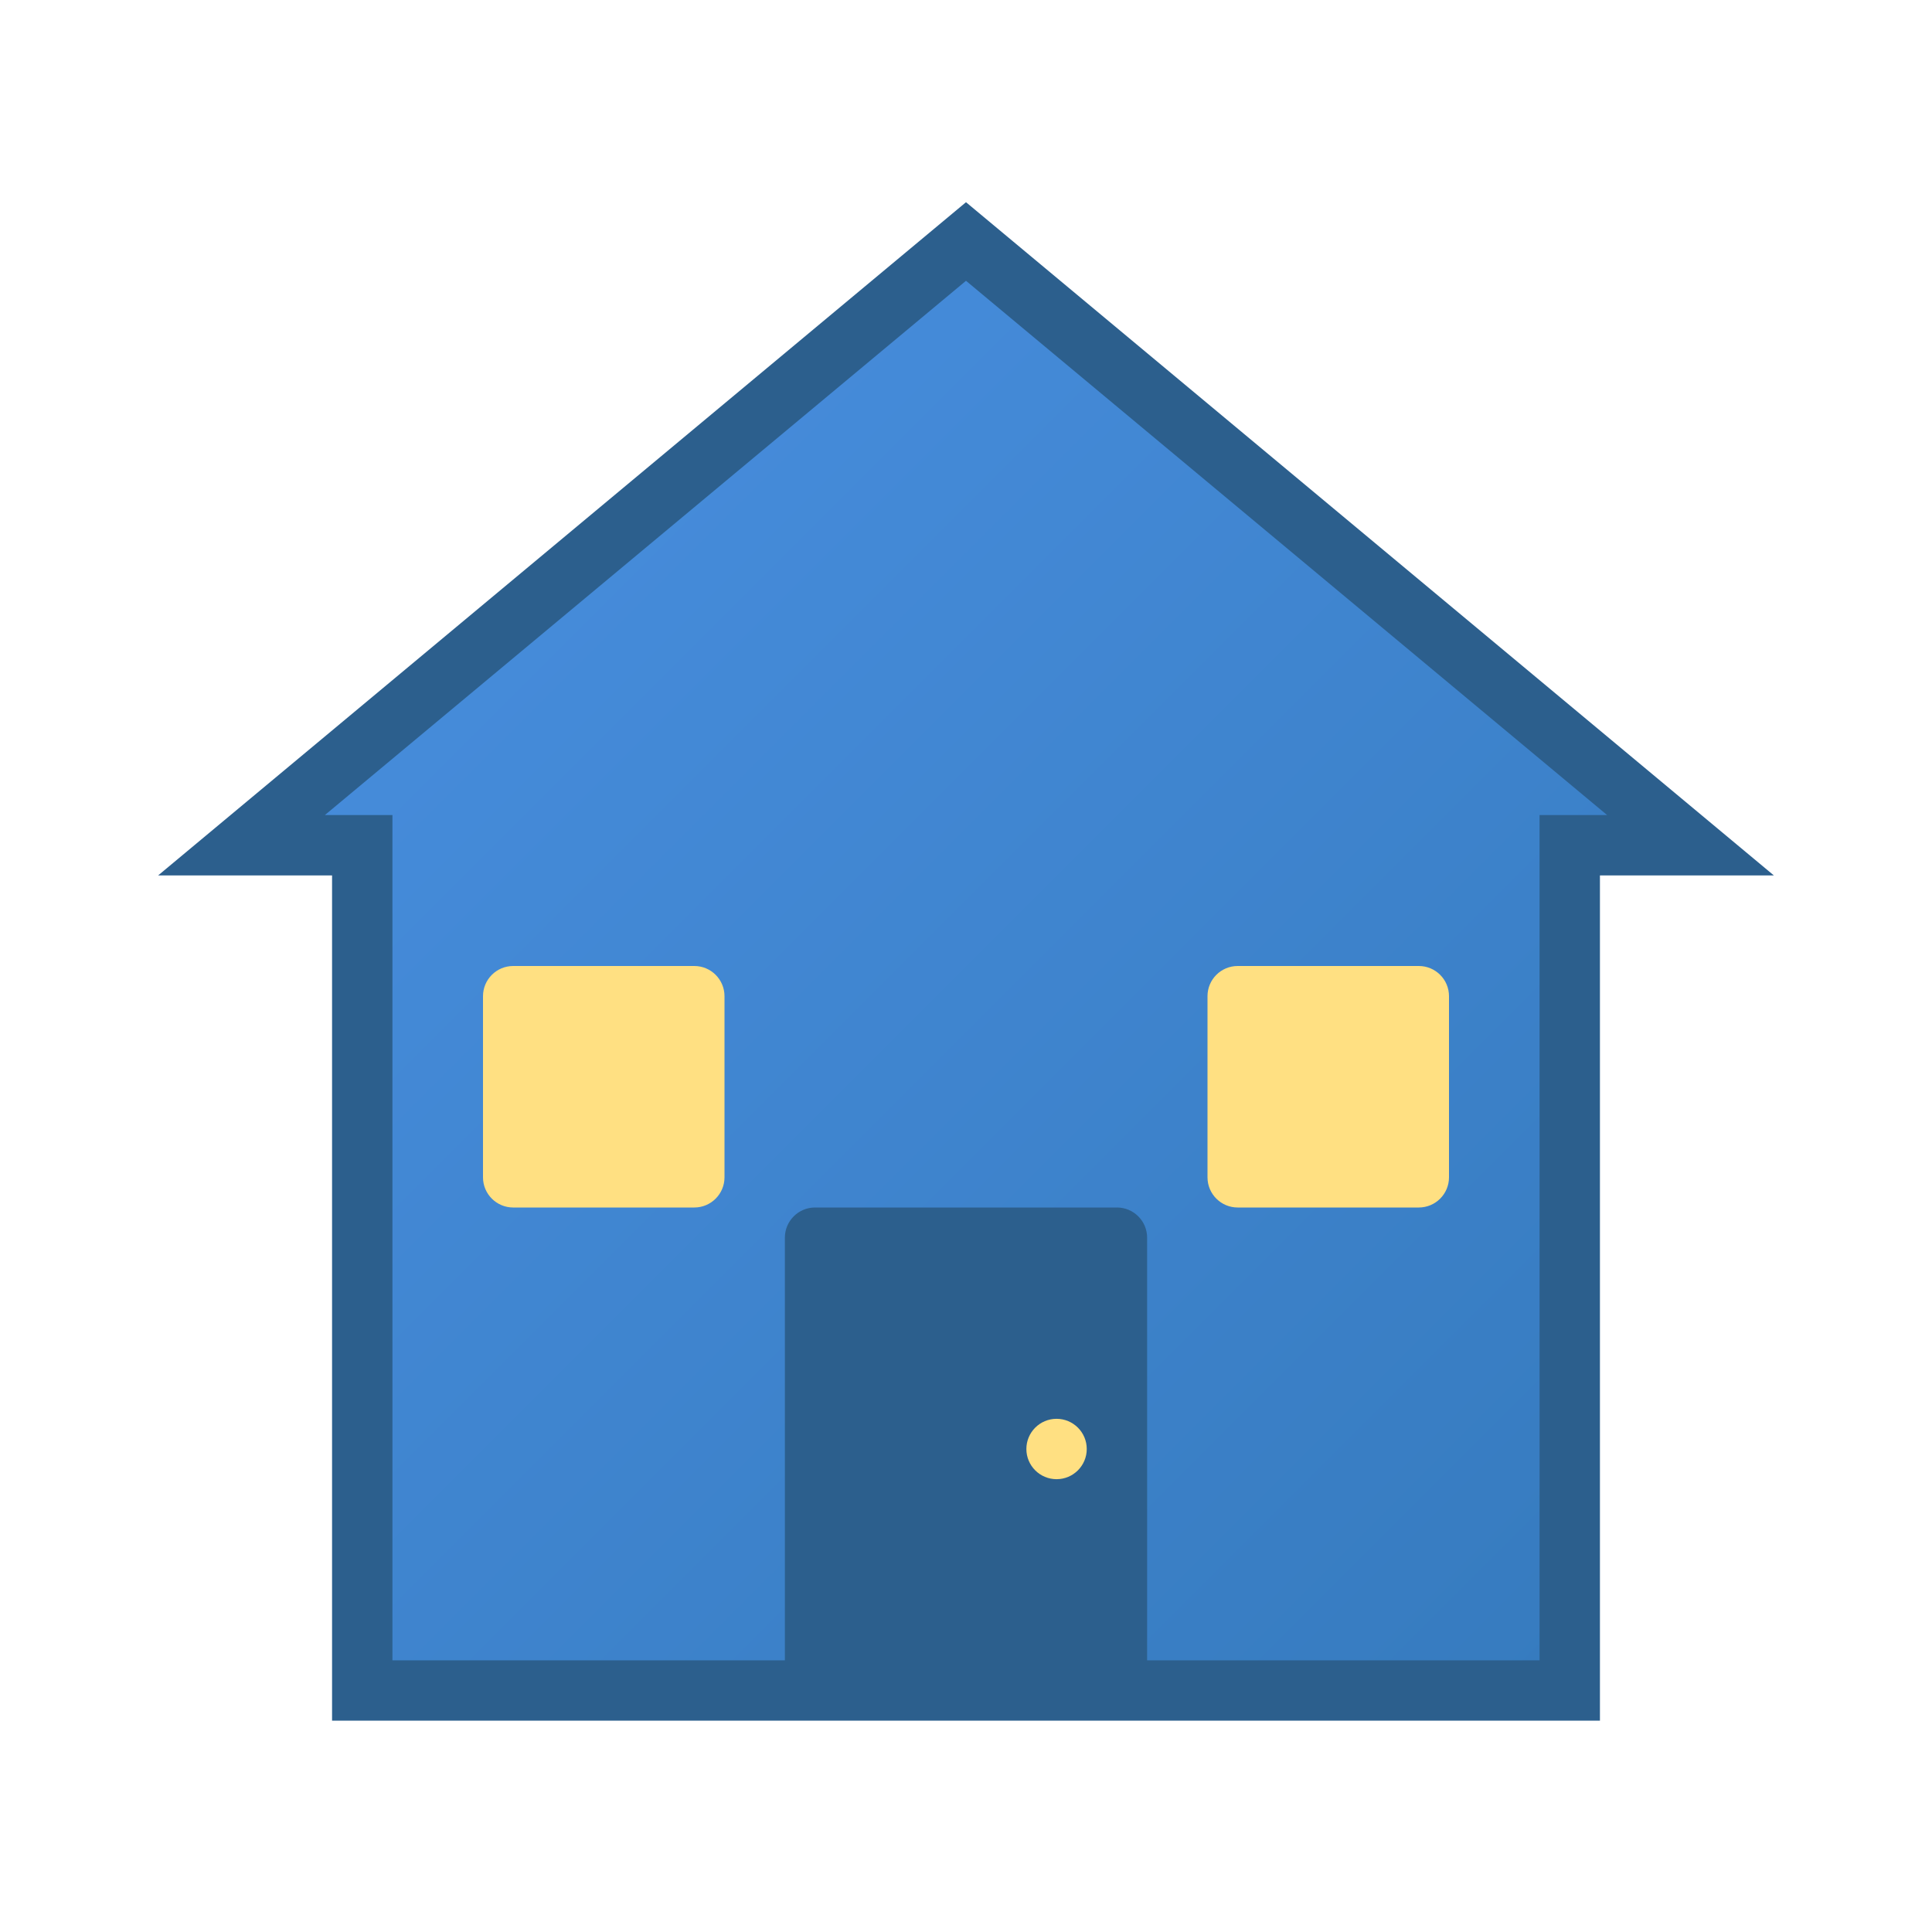
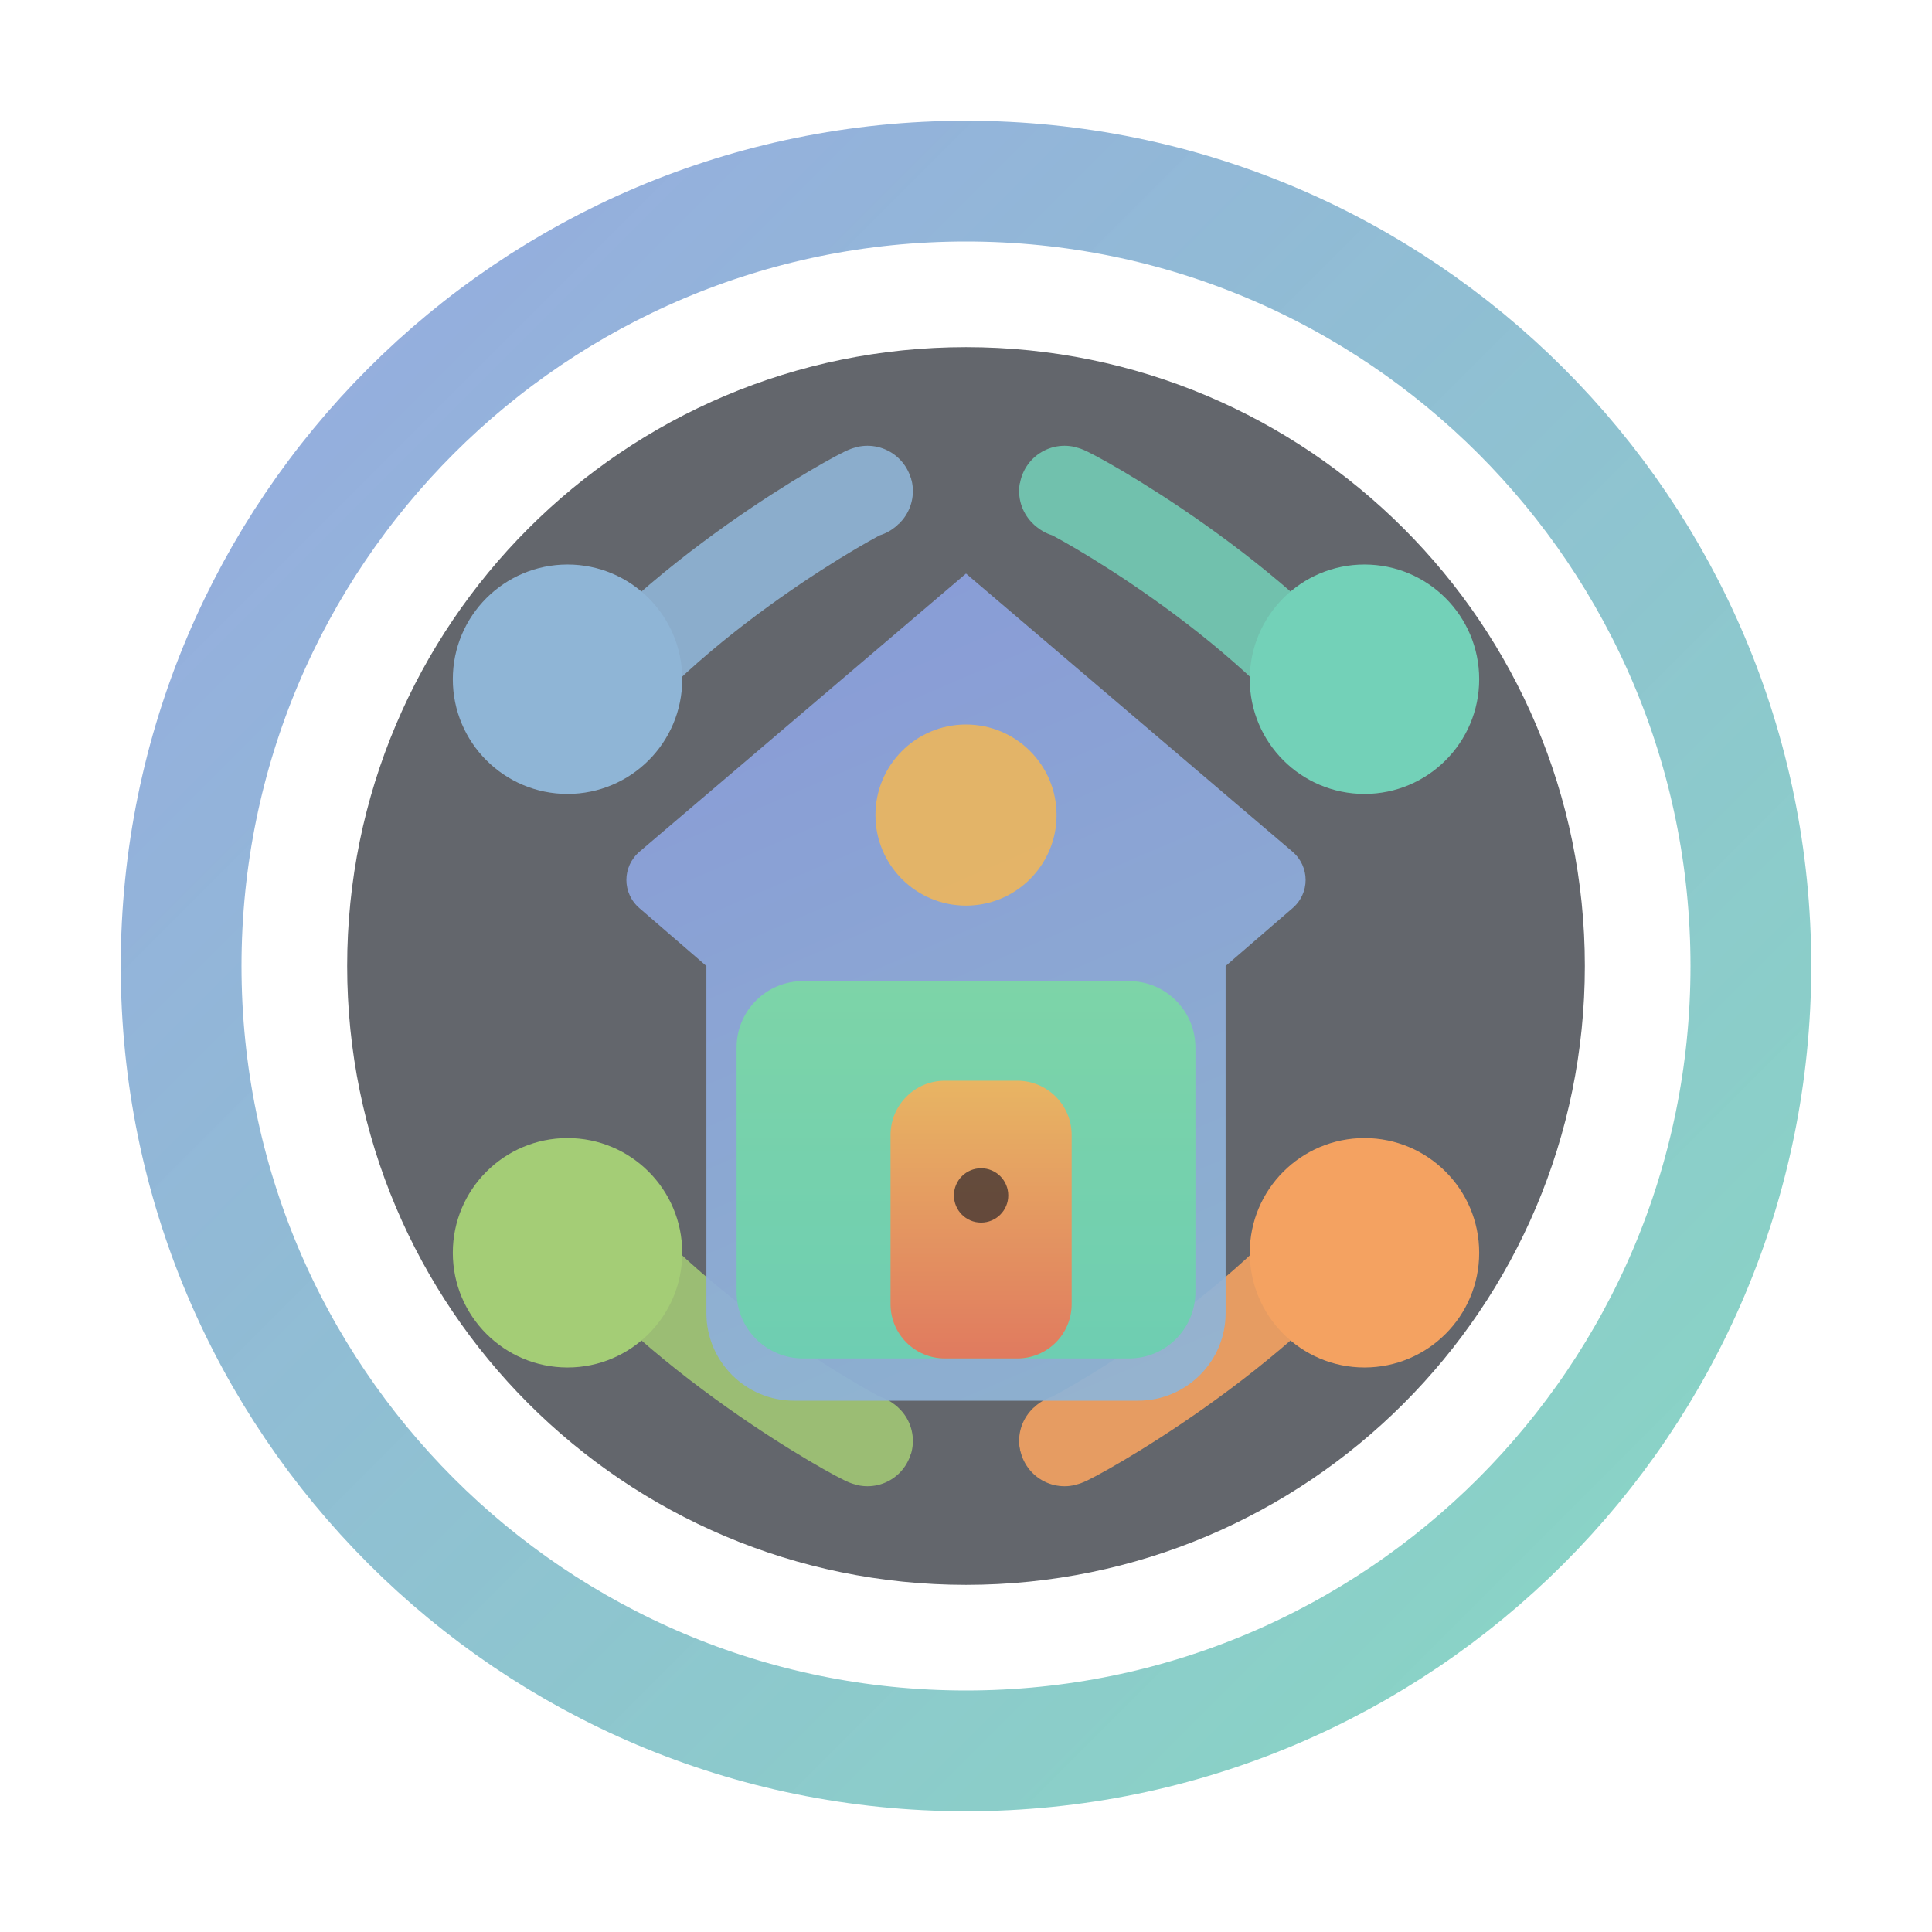
<svg xmlns="http://www.w3.org/2000/svg" viewBox="0 0 64 64" width="64" height="64">
  <defs>
-     <linearGradient id="grad" x1="0%" y1="0%" x2="100%" y2="100%">
-       <stop offset="0%" style="stop-color:#4A90E2;stop-opacity:1" />
-       <stop offset="100%" style="stop-color:#357ABD;stop-opacity:1" />
+     <linearGradient id="ringGradient" x1="0%" y1="0%" x2="100%" y2="100%">
+       <stop offset="0%" stop-color="#8B9FDE" stop-opacity="0.9" />
+       <stop offset="100%" stop-color="#73D1B8" stop-opacity="0.85" />
+     </linearGradient>
+     <linearGradient id="roofGradient" x1="35%" y1="0%" x2="70%" y2="100%">
+       <stop offset="0%" stop-color="#8B9FDE" />
+       <stop offset="100%" stop-color="#8FB5D6" />
+     </linearGradient>
+     <linearGradient id="bodyGradient" x1="50%" y1="0%" x2="50%" y2="100%">
+       <stop offset="0%" stop-color="#7DD4A8" />
+       <stop offset="100%" stop-color="#6ECEB2" />
+     </linearGradient>
+     <linearGradient id="doorGradient" x1="0%" y1="0%" x2="0%" y2="100%">
+       <stop offset="0%" stop-color="#E8B563" />
+       <stop offset="100%" stop-color="#E07A5F" />
    </linearGradient>
  </defs>
-   <path d="M32 8 L8 28 L12 28 L12 56 L52 56 L52 28 L56 28 Z" fill="url(#grad)" stroke="#2C5F8D" stroke-width="2" />
-   <rect x="26" y="40" width="12" height="16" fill="#2C5F8D" rx="1" />
-   <rect x="16" y="32" width="8" height="8" fill="#FFE082" rx="1" />
-   <rect x="40" y="32" width="8" height="8" fill="#FFE082" rx="1" />
-   <circle cx="35" cy="48" r="1" fill="#FFE082" />
+   <circle cx="32" cy="32" r="26" fill="none" stroke="url(#ringGradient)" stroke-width="4" />
+   <circle cx="32" cy="32" r="20.5" fill="#10141e" fill-opacity="0.65" />
+   <g fill="none" stroke-linecap="round" stroke-width="3">
+     <path d="M19.5 23.5c3.6-4.4 9.8-7.6 9.2-7.2" stroke="#8FB5D6" opacity="0.9" />
+     <path d="M44.5 23.5c-3.6-4.4-9.8-7.6-9.2-7.2" stroke="#73D1B8" opacity="0.85" />
+     <path d="M19.5 40.5c3.6 4.4 9.8 7.6 9.2 7.2" stroke="#A4CD76" opacity="0.85" />
+     <path d="M44.5 40.5c-3.6 4.4-9.8 7.6-9.2 7.2" stroke="#F4A261" opacity="0.9" />
+   </g>
+   <g>
+     <circle cx="18.8" cy="22.5" r="3.8" fill="#8FB5D6" />
+     <circle cx="45.2" cy="22.5" r="3.8" fill="#73D1B8" />
+     <circle cx="18.8" cy="41.5" r="3.8" fill="#A4CD76" />
+     <circle cx="45.2" cy="41.5" r="3.8" fill="#F4A261" />
+   </g>
+   <path d="M32 19 L21.2 28.2 C20.6 28.7 20.6 29.6 21.2 30.1 L23.4 32 V43.5 C23.4 45.1 24.7 46.4 26.3 46.4 H37.7 C39.3 46.4 40.6 45.1 40.6 43.5 V32 L42.8 30.1 C43.4 29.6 43.4 28.7 42.8 28.2 L32 19 Z" fill="url(#roofGradient)" opacity="0.94" />
+   <rect x="24.4" y="32.5" width="15.2" height="12.5" rx="2.2" fill="url(#bodyGradient)" />
+   <rect x="29.5" y="35.8" width="6" height="9.2" rx="1.8" fill="url(#doorGradient)" />
+   <circle cx="32.5" cy="39.6" r="0.9" fill="#3A2F2F" opacity="0.75" />
+   <circle cx="32" cy="27" r="3" fill="#E8B563" opacity="0.95" />
</svg>
